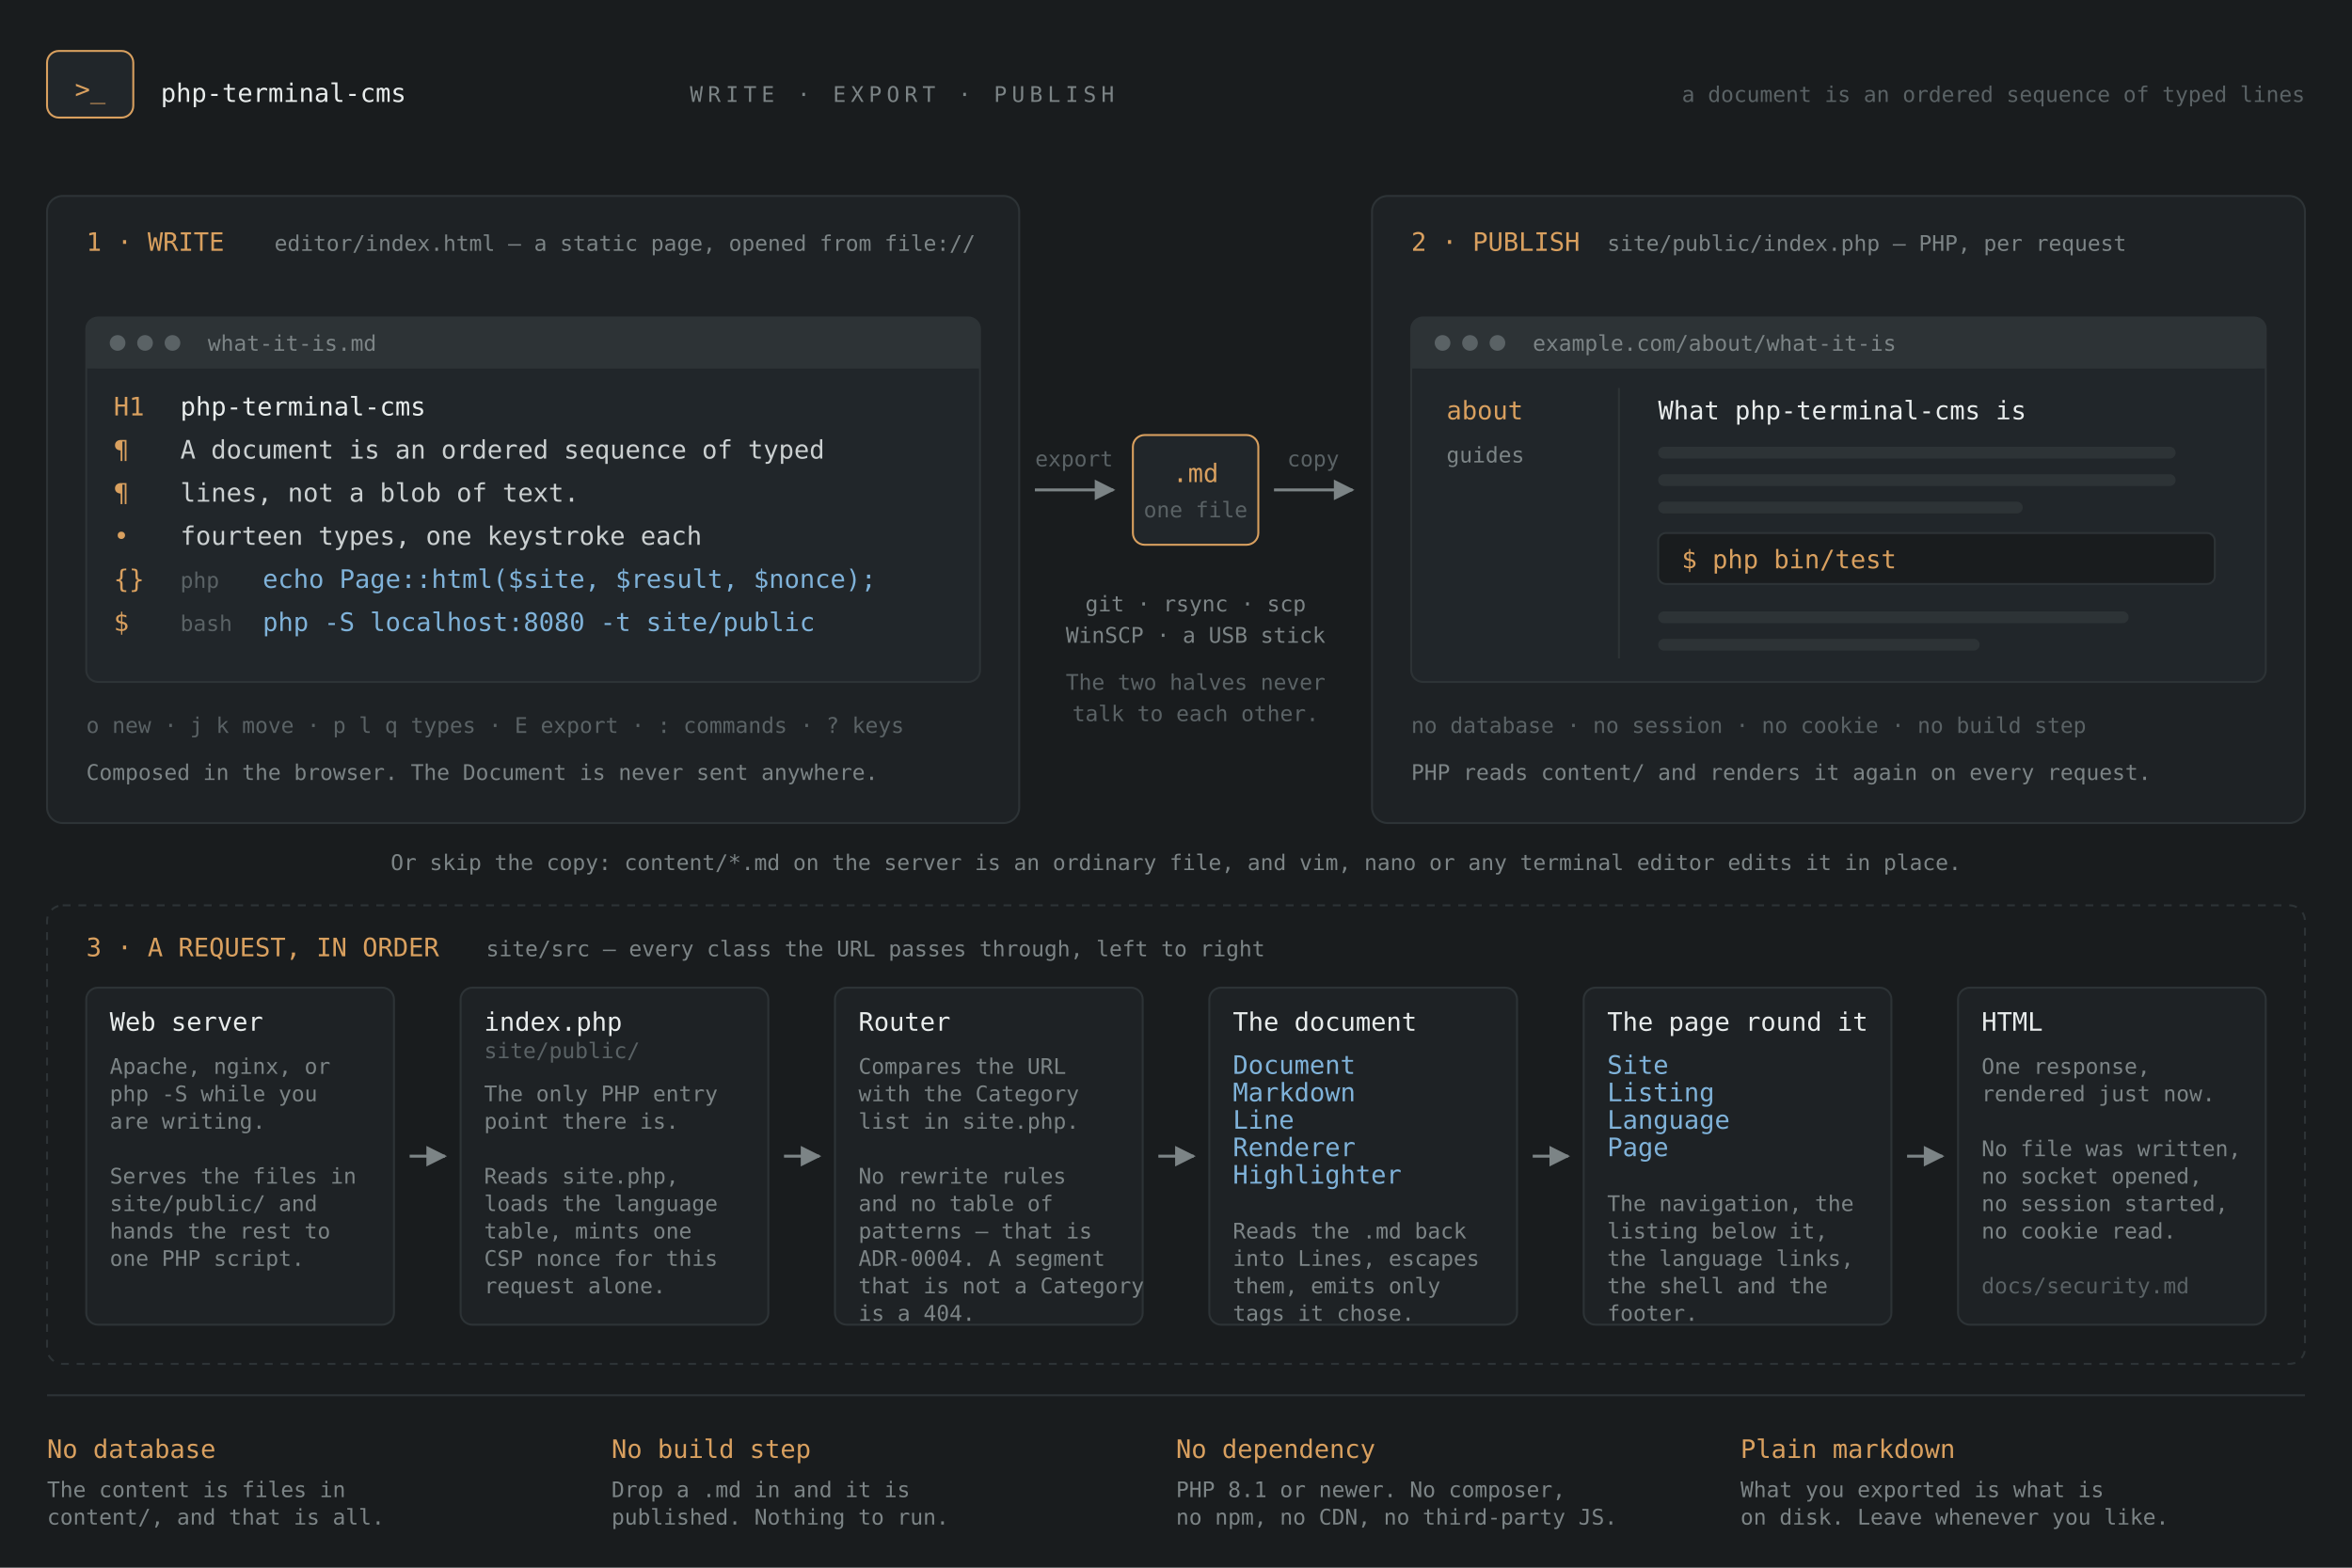
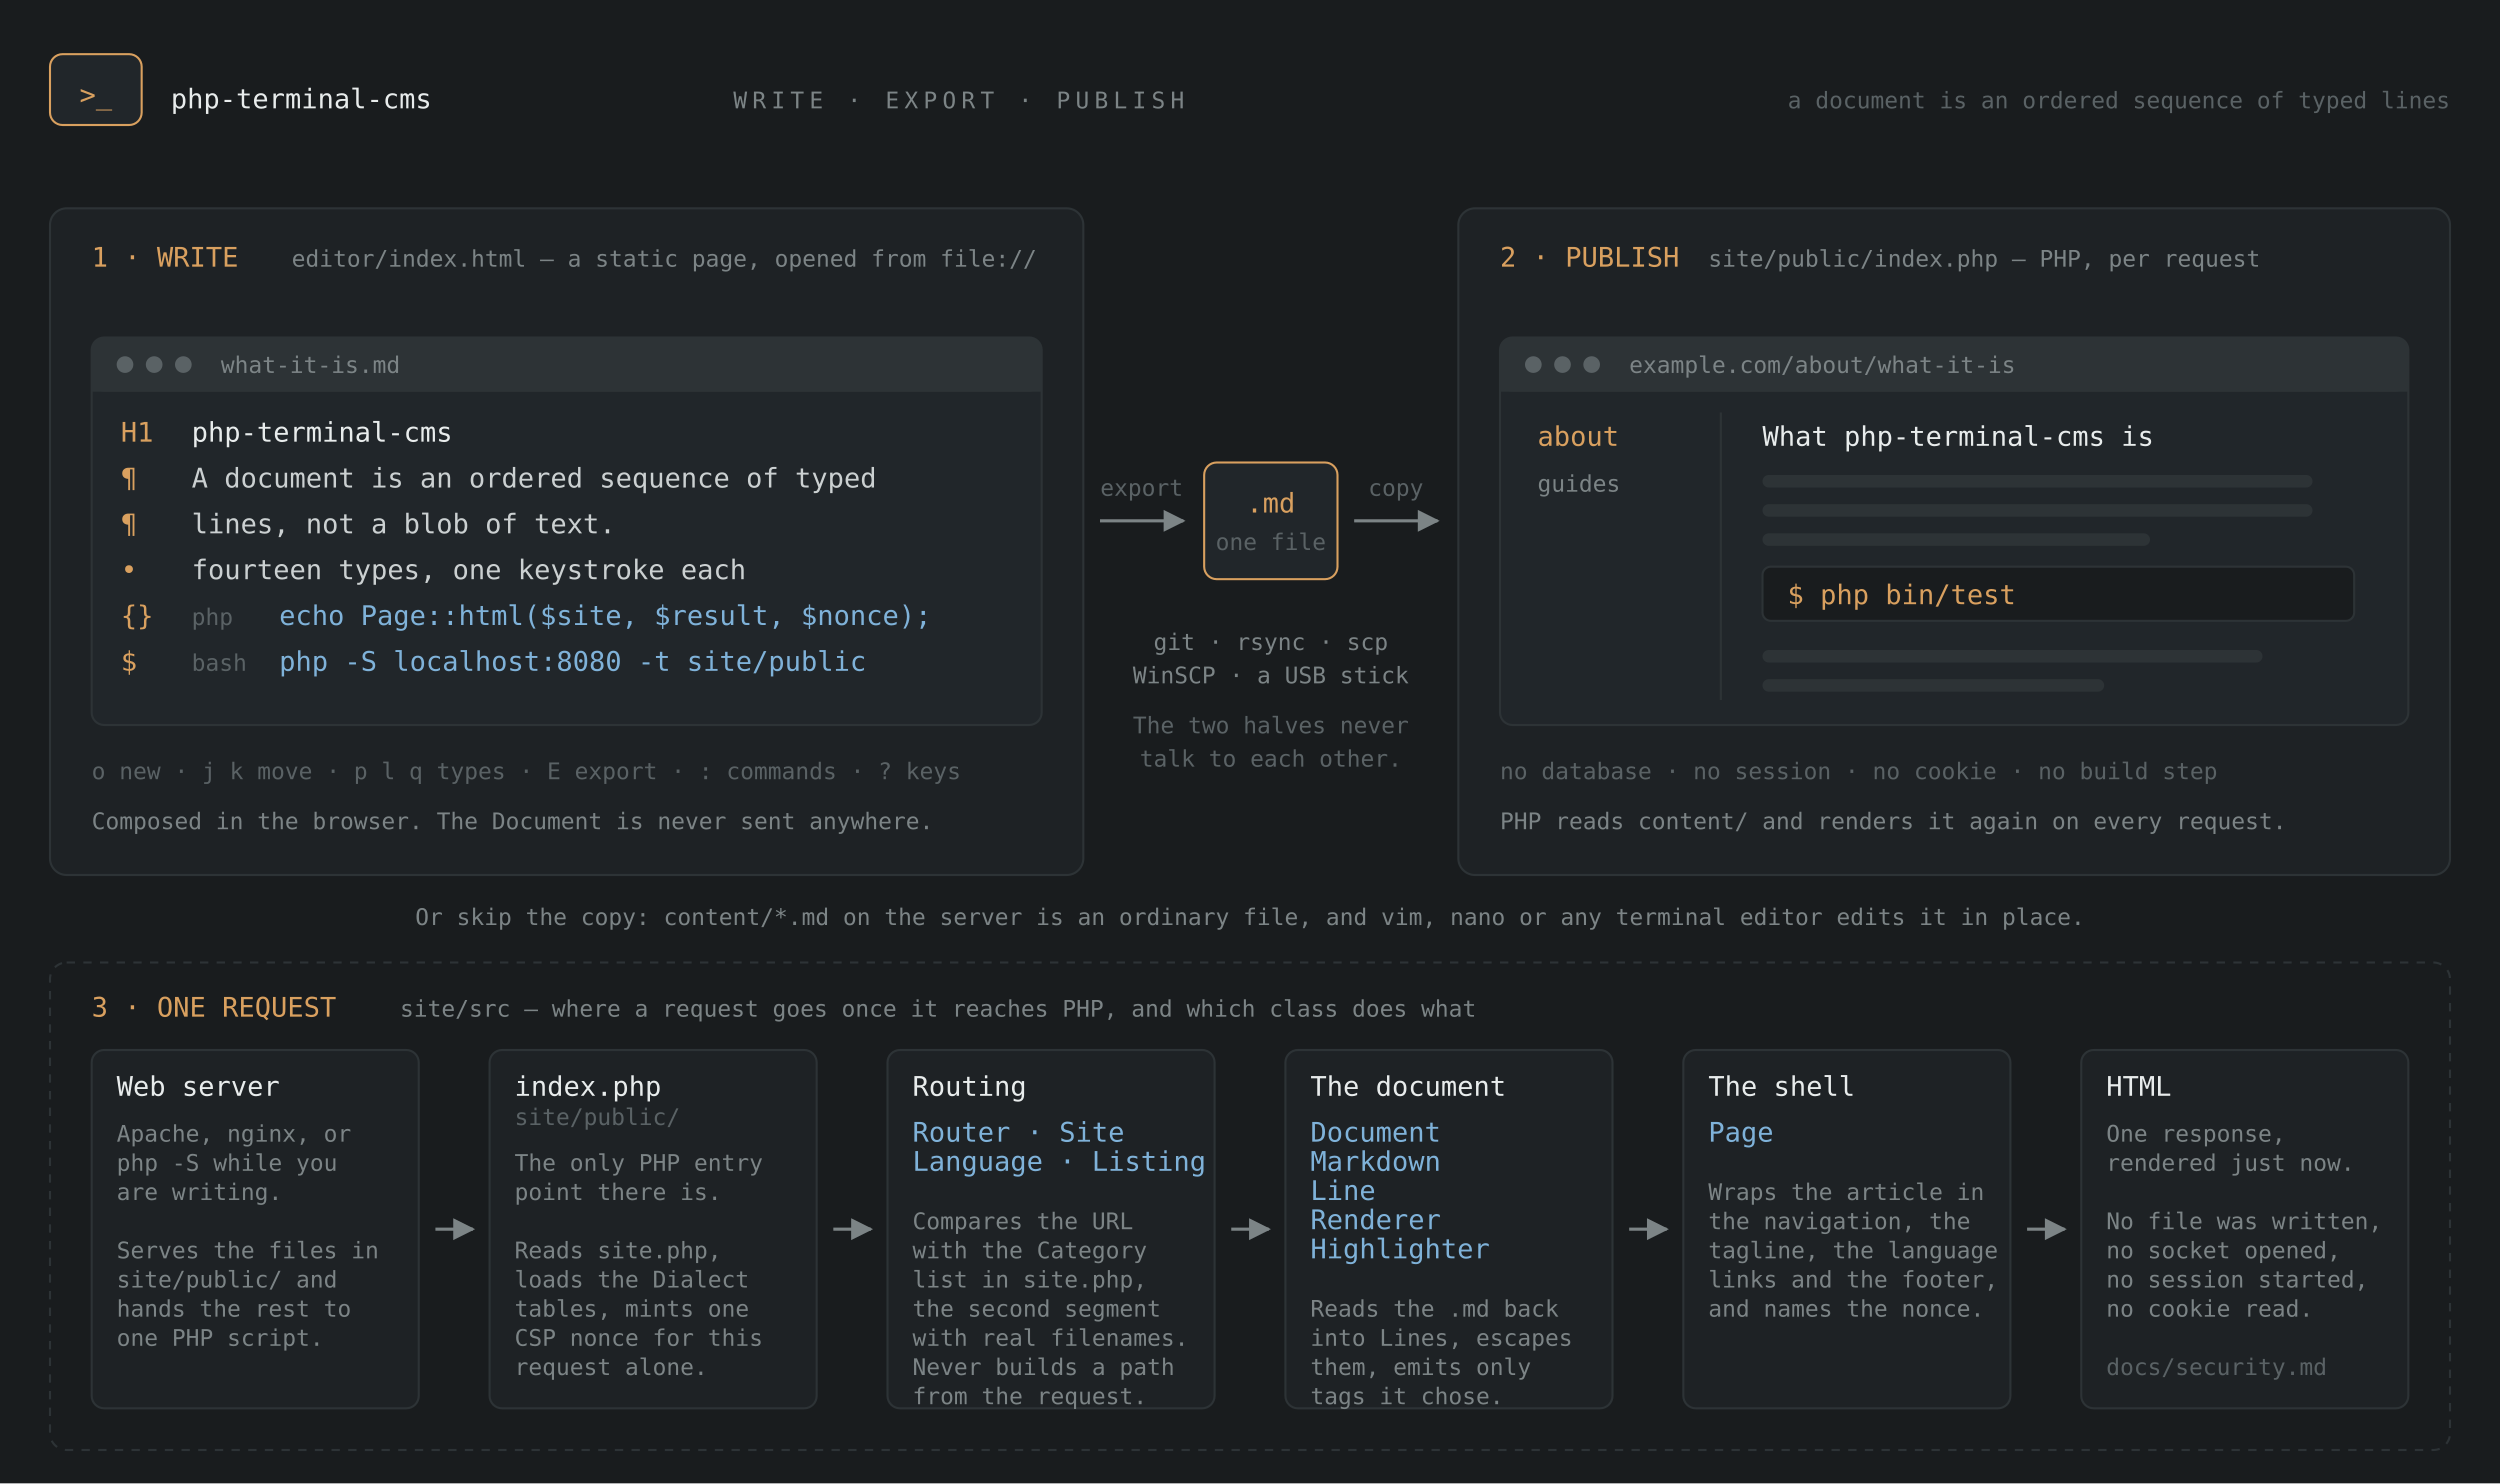
- <svg xmlns="http://www.w3.org/2000/svg" viewBox="0 0 1200 800" width="1200" height="800" role="img" aria-labelledby="ttl dsc">
+ <svg xmlns="http://www.w3.org/2000/svg" viewBox="0 0 1200 712" width="1200" height="712" role="img" aria-labelledby="ttl dsc">
  <style>
  text { font-family: ui-monospace, SFMono-Regular, Menlo, Consolas, monospace; font-size: 13px; fill: #cbd0d1; }
  .h { fill: #e8ecec; }
  .a { fill: #d9a05f; }
  .p { fill: #7fb2d9; }
  .s { fill: #7c8486; font-size: 11px; }
  .f { fill: #5a6265; font-size: 11px; }
  .cap { fill: #7c8486; font-size: 11px; }
  .panel { fill: #1e2225; stroke: #2d3336; }
  .win { fill: #21262a; stroke: #2d3336; }
  .bar { fill: #2d3336; }
  .arw { stroke: #7c8486; stroke-width: 1.5; fill: none; marker-end: url(#tip); }
</style>
  <defs>
    <marker id="tip" viewBox="0 0 10 10" refX="9" refY="5" markerWidth="7" markerHeight="7" orient="auto-start-reverse">
      <path d="M0 0 L10 5 L0 10 z" fill="#7c8486" />
    </marker>
  </defs>
-   <rect width="1200" height="800" fill="#191c1e" />
+   <rect width="1200" height="712" fill="#191c1e" />
  <rect x="24" y="26" width="44" height="34" rx="6" fill="#21262a" stroke="#d9a05f" />
  <text class="a" x="46" y="50" font-size="16" text-anchor="middle">&gt;_</text>
  <text class="h" x="82" y="52" font-size="26">php-terminal-cms</text>
  <text class="s" x="352" y="52" letter-spacing="2.5">WRITE · EXPORT · PUBLISH</text>
  <text class="f" x="1176" y="52" text-anchor="end">a document is an ordered sequence of typed lines</text>
  <rect class="panel" x="24" y="100" width="496" height="320" rx="8" />
  <text class="a" x="44" y="128">1 · WRITE</text>
  <text class="s" x="140" y="128">editor/index.html — a static page, opened from file://</text>
  <rect class="win" x="44" y="162" width="456" height="186" rx="6" />
  <rect x="44" y="162" width="456" height="26" rx="6" fill="#2d3336" />
  <rect x="44" y="180" width="456" height="8" fill="#2d3336" />
  <circle cx="60" cy="175" r="4" fill="#5a6265" />
  <circle cx="74" cy="175" r="4" fill="#5a6265" />
  <circle cx="88" cy="175" r="4" fill="#5a6265" />
  <text class="s" x="106" y="179">what-it-is.md</text>
  <text class="a" x="58" y="212">H1</text>
  <text class="h" x="92" y="212">php-terminal-cms</text>
  <text class="a" x="58" y="234">¶</text>
  <text x="92" y="234">A document is an ordered sequence of typed</text>
  <text class="a" x="58" y="256">¶</text>
  <text x="92" y="256">lines, not a blob of text.</text>
  <text class="a" x="58" y="278">•</text>
  <text x="92" y="278">fourteen types, one keystroke each</text>
  <text class="a" x="58" y="300">{}</text>
  <text class="f" x="92" y="300">php</text>
  <text class="p" x="134" y="300">echo Page::html($site, $result, $nonce);</text>
  <text class="a" x="58" y="322">$</text>
  <text class="f" x="92" y="322">bash</text>
  <text class="p" x="134" y="322">php -S localhost:8080 -t site/public</text>
  <text class="f" x="44" y="374">o new · j k move · p l q types · E export · : commands · ? keys</text>
  <text class="cap" x="44" y="398">Composed in the browser. The Document is never sent anywhere.</text>
  <path class="arw" d="M528 250 H568" />
  <text class="f" x="548" y="238" text-anchor="middle">export</text>
  <rect x="578" y="222" width="64" height="56" rx="6" fill="#21262a" stroke="#d9a05f" />
  <text class="a" x="610" y="246" text-anchor="middle">.md</text>
  <text class="f" x="610" y="264" text-anchor="middle">one file</text>
  <path class="arw" d="M650 250 H690" />
  <text class="f" x="670" y="238" text-anchor="middle">copy</text>
  <text class="s" x="610" y="312" text-anchor="middle">git · rsync · scp</text>
  <text class="s" x="610" y="328" text-anchor="middle">WinSCP · a USB stick</text>
  <text class="f" x="610" y="352" text-anchor="middle">The two halves never</text>
  <text class="f" x="610" y="368" text-anchor="middle">talk to each other.</text>
  <rect class="panel" x="700" y="100" width="476" height="320" rx="8" />
  <text class="a" x="720" y="128">2 · PUBLISH</text>
  <text class="s" x="820" y="128">site/public/index.php — PHP, per request</text>
  <rect class="win" x="720" y="162" width="436" height="186" rx="6" />
  <rect x="720" y="162" width="436" height="26" rx="6" fill="#2d3336" />
  <rect x="720" y="180" width="436" height="8" fill="#2d3336" />
  <circle cx="736" cy="175" r="4" fill="#5a6265" />
  <circle cx="750" cy="175" r="4" fill="#5a6265" />
  <circle cx="764" cy="175" r="4" fill="#5a6265" />
  <text class="s" x="782" y="179">example.com/about/what-it-is</text>
  <text class="a" x="738" y="214">about</text>
  <text class="s" x="738" y="236">guides</text>
  <path d="M826 198 V336" stroke="#2d3336" stroke-width="1" />
  <text class="h" x="846" y="214">What php-terminal-cms is</text>
  <rect class="bar" x="846" y="228" width="264" height="6" rx="3" />
  <rect class="bar" x="846" y="242" width="264" height="6" rx="3" />
  <rect class="bar" x="846" y="256" width="186" height="6" rx="3" />
  <rect x="846" y="272" width="284" height="26" rx="4" fill="#191c1e" stroke="#2d3336" />
  <text class="a" x="858" y="290" font-size="12">$ php bin/test</text>
  <rect class="bar" x="846" y="312" width="240" height="6" rx="3" />
  <rect class="bar" x="846" y="326" width="164" height="6" rx="3" />
  <text class="f" x="720" y="374">no database · no session · no cookie · no build step</text>
  <text class="cap" x="720" y="398">PHP reads content/ and renders it again on every request.</text>
  <text class="s" x="600" y="444" text-anchor="middle">Or skip the copy: content/*.md on the server is an ordinary file, and vim, nano or any terminal editor edits it in place.</text>
  <rect x="24" y="462" width="1152" height="234" rx="8" fill="none" stroke="#2d3336" stroke-dasharray="4 4" />
-   <text class="a" x="44" y="488">3 · A REQUEST, IN ORDER</text>
-   <text class="s" x="248" y="488">site/src — every class the URL passes through, left to right</text>
+   <text class="a" x="44" y="488">3 · ONE REQUEST</text>
+   <text class="s" x="192" y="488">site/src — where a request goes once it reaches PHP, and which class does what</text>
  <rect class="panel" x="44" y="504" width="157" height="172" rx="6" />
  <text class="h" x="56" y="526" font-size="12">Web server</text>
  <text class="s" x="56" y="548">Apache, nginx, or</text>
  <text class="s" x="56" y="562">php -S while you</text>
  <text class="s" x="56" y="576">are writing.</text>
  <text class="s" x="56" y="604">Serves the files in</text>
  <text class="s" x="56" y="618">site/public/ and</text>
  <text class="s" x="56" y="632">hands the rest to</text>
  <text class="s" x="56" y="646">one PHP script.</text>
  <path class="arw" d="M209 590 H227" />
  <rect class="panel" x="235" y="504" width="157" height="172" rx="6" />
  <text class="h" x="247" y="526" font-size="12">index.php</text>
  <text class="f" x="247" y="540">site/public/</text>
  <text class="s" x="247" y="562">The only PHP entry</text>
  <text class="s" x="247" y="576">point there is.</text>
  <text class="s" x="247" y="604">Reads site.php,</text>
-   <text class="s" x="247" y="618">loads the language</text>
-   <text class="s" x="247" y="632">table, mints one</text>
+   <text class="s" x="247" y="618">loads the Dialect</text>
+   <text class="s" x="247" y="632">tables, mints one</text>
  <text class="s" x="247" y="646">CSP nonce for this</text>
  <text class="s" x="247" y="660">request alone.</text>
  <path class="arw" d="M400 590 H418" />
  <rect class="panel" x="426" y="504" width="157" height="172" rx="6" />
-   <text class="h" x="438" y="526" font-size="12">Router</text>
-   <text class="s" x="438" y="548">Compares the URL</text>
-   <text class="s" x="438" y="562">with the Category</text>
-   <text class="s" x="438" y="576">list in site.php.</text>
-   <text class="s" x="438" y="604">No rewrite rules</text>
-   <text class="s" x="438" y="618">and no table of</text>
-   <text class="s" x="438" y="632">patterns — that is</text>
-   <text class="s" x="438" y="646">ADR-0004. A segment</text>
-   <text class="s" x="438" y="660">that is not a Category</text>
-   <text class="s" x="438" y="674">is a 404.</text>
+   <text class="h" x="438" y="526" font-size="12">Routing</text>
+   <text class="p" x="438" y="548" font-size="11">Router · Site</text>
+   <text class="p" x="438" y="562" font-size="11">Language · Listing</text>
+   <text class="s" x="438" y="590">Compares the URL</text>
+   <text class="s" x="438" y="604">with the Category</text>
+   <text class="s" x="438" y="618">list in site.php,</text>
+   <text class="s" x="438" y="632">the second segment</text>
+   <text class="s" x="438" y="646">with real filenames.</text>
+   <text class="s" x="438" y="660">Never builds a path</text>
+   <text class="s" x="438" y="674">from the request.</text>
  <path class="arw" d="M591 590 H609" />
  <rect class="panel" x="617" y="504" width="157" height="172" rx="6" />
  <text class="h" x="629" y="526" font-size="12">The document</text>
  <text class="p" x="629" y="548" font-size="11">Document</text>
  <text class="p" x="629" y="562" font-size="11">Markdown</text>
  <text class="p" x="629" y="576" font-size="11">Line</text>
  <text class="p" x="629" y="590" font-size="11">Renderer</text>
  <text class="p" x="629" y="604" font-size="11">Highlighter</text>
  <text class="s" x="629" y="632">Reads the .md back</text>
  <text class="s" x="629" y="646">into Lines, escapes</text>
  <text class="s" x="629" y="660">them, emits only</text>
  <text class="s" x="629" y="674">tags it chose.</text>
  <path class="arw" d="M782 590 H800" />
  <rect class="panel" x="808" y="504" width="157" height="172" rx="6" />
-   <text class="h" x="820" y="526" font-size="12">The page round it</text>
-   <text class="p" x="820" y="548" font-size="11">Site</text>
-   <text class="p" x="820" y="562" font-size="11">Listing</text>
-   <text class="p" x="820" y="576" font-size="11">Language</text>
-   <text class="p" x="820" y="590" font-size="11">Page</text>
-   <text class="s" x="820" y="618">The navigation, the</text>
-   <text class="s" x="820" y="632">listing below it,</text>
-   <text class="s" x="820" y="646">the language links,</text>
-   <text class="s" x="820" y="660">the shell and the</text>
-   <text class="s" x="820" y="674">footer.</text>
+   <text class="h" x="820" y="526" font-size="12">The shell</text>
+   <text class="p" x="820" y="548" font-size="11">Page</text>
+   <text class="s" x="820" y="576">Wraps the article in</text>
+   <text class="s" x="820" y="590">the navigation, the</text>
+   <text class="s" x="820" y="604">tagline, the language</text>
+   <text class="s" x="820" y="618">links and the footer,</text>
+   <text class="s" x="820" y="632">and names the nonce.</text>
  <path class="arw" d="M973 590 H991" />
  <rect class="panel" x="999" y="504" width="157" height="172" rx="6" />
  <text class="h" x="1011" y="526" font-size="12">HTML</text>
  <text class="s" x="1011" y="548">One response,</text>
  <text class="s" x="1011" y="562">rendered just now.</text>
  <text class="s" x="1011" y="590">No file was written,</text>
  <text class="s" x="1011" y="604">no socket opened,</text>
  <text class="s" x="1011" y="618">no session started,</text>
  <text class="s" x="1011" y="632">no cookie read.</text>
  <text class="f" x="1011" y="660">docs/security.md</text>
-   <path d="M24 712 H1176" stroke="#2d3336" />
-   <text class="a" x="24" y="744">No database</text>
-   <text class="s" x="24" y="764">The content is files in</text>
-   <text class="s" x="24" y="778">content/, and that is all.</text>
-   <text class="a" x="312" y="744">No build step</text>
-   <text class="s" x="312" y="764">Drop a .md in and it is</text>
-   <text class="s" x="312" y="778">published. Nothing to run.</text>
-   <text class="a" x="600" y="744">No dependency</text>
-   <text class="s" x="600" y="764">PHP 8.1 or newer. No composer,</text>
-   <text class="s" x="600" y="778">no npm, no CDN, no third-party JS.</text>
-   <text class="a" x="888" y="744">Plain markdown</text>
-   <text class="s" x="888" y="764">What you exported is what is</text>
-   <text class="s" x="888" y="778">on disk. Leave whenever you like.</text>
</svg>
